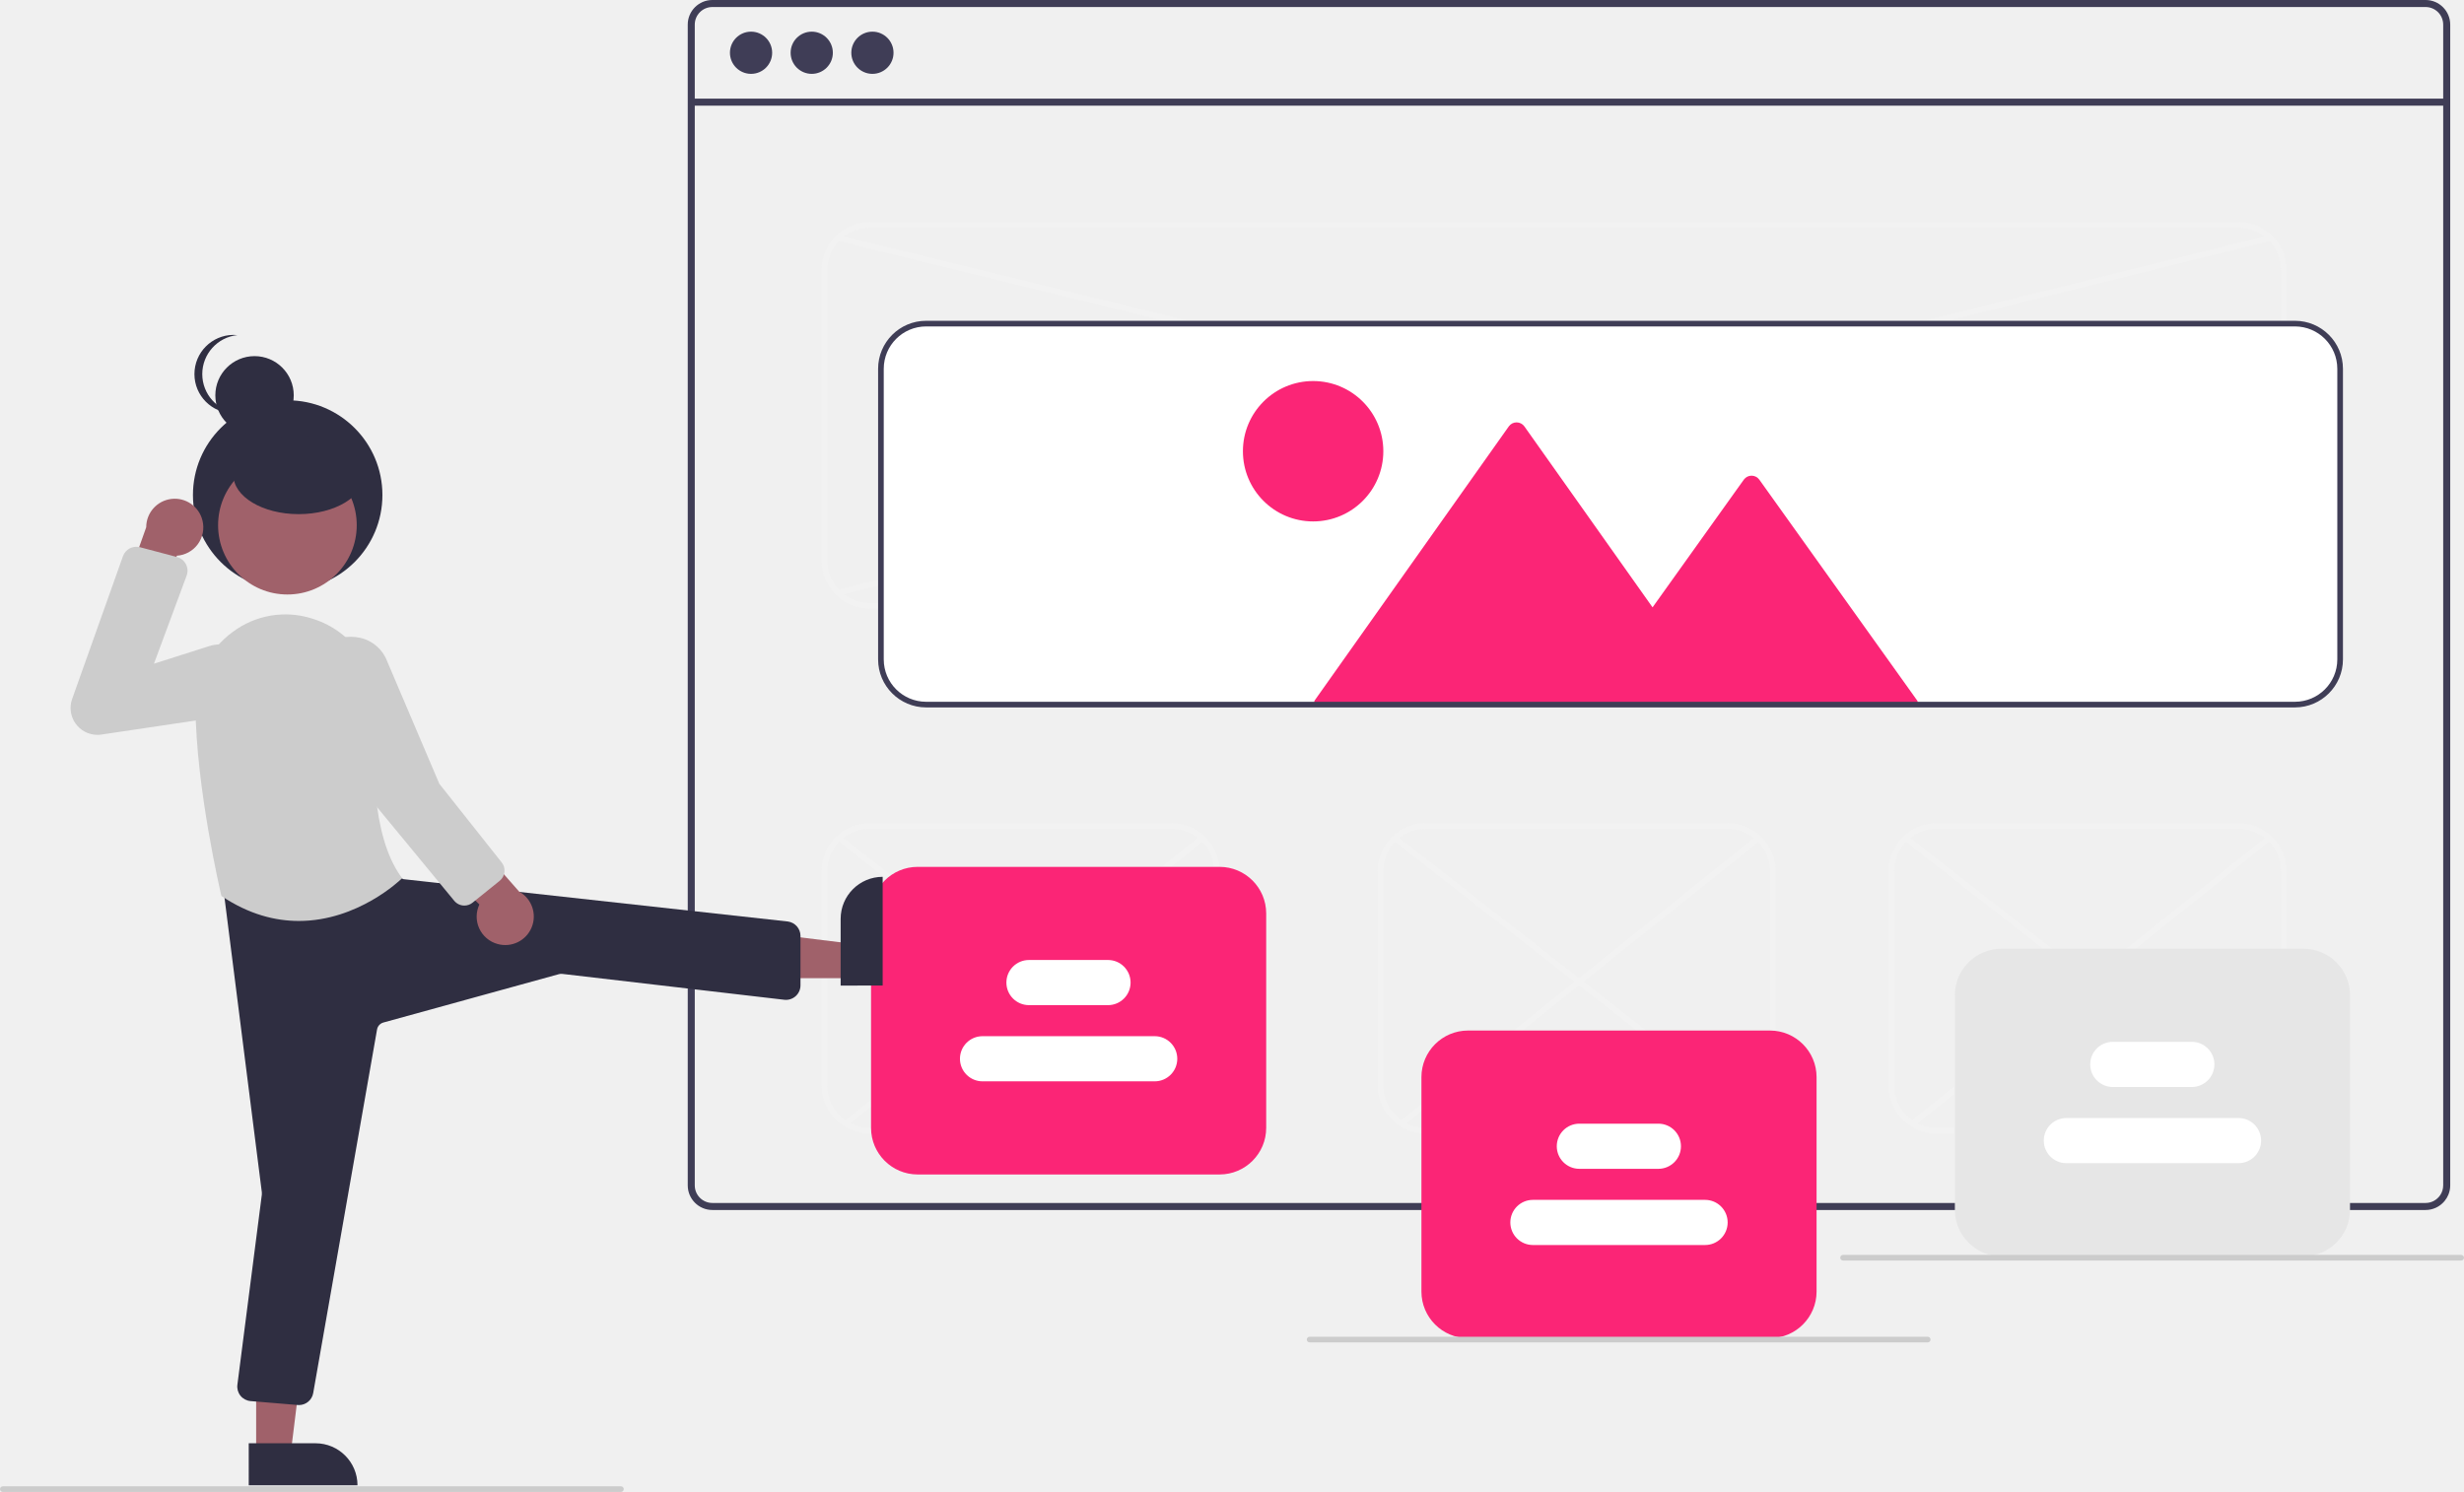
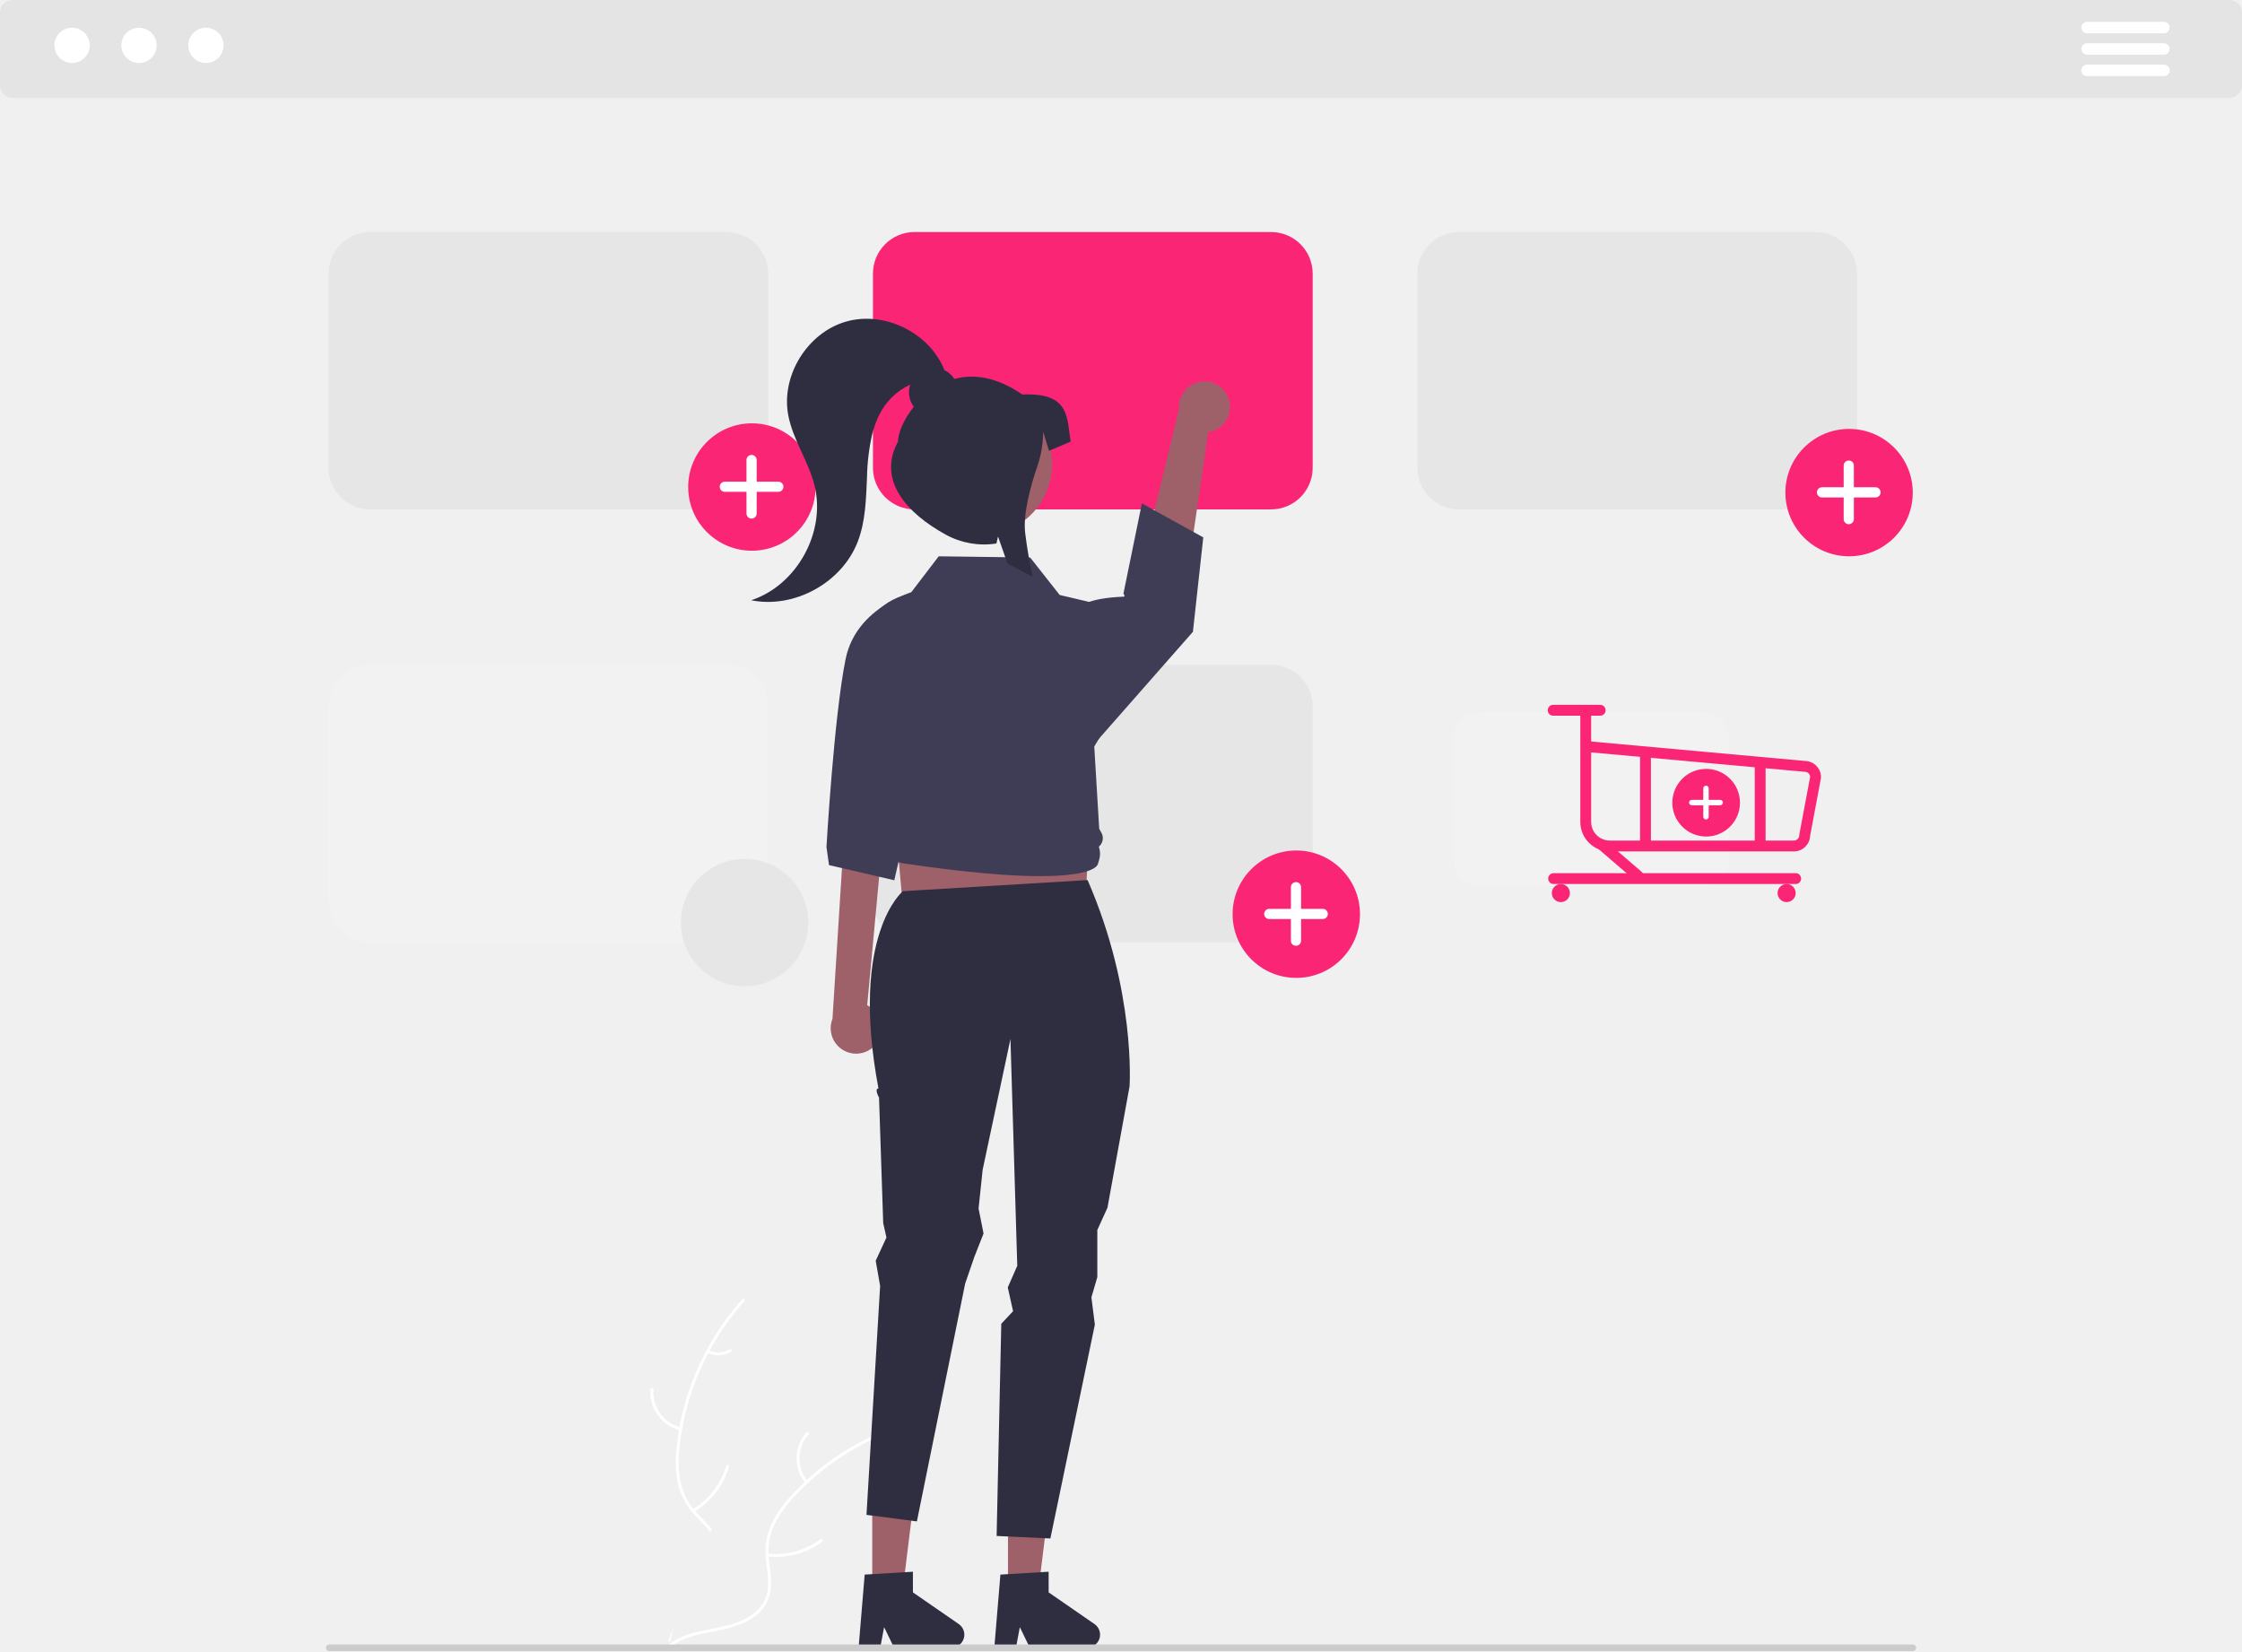
- <svg xmlns="http://www.w3.org/2000/svg" data-name="Layer 1" width="873" height="528.671" viewBox="0 0 873 528.671">
-   <path d="M1022.889,185.664h-607a8.728,8.728,0,0,0-8.72,8.72V605.704a8.728,8.728,0,0,0,8.72,8.72h607a8.712,8.712,0,0,0,6.63-3.06,2.045,2.045,0,0,0,.19-.24,8.167,8.167,0,0,0,1.25-2.11,8.507,8.507,0,0,0,.66-3.31V194.384A8.73,8.73,0,0,0,1022.889,185.664Zm6.24,420.04a6.175,6.175,0,0,1-1.03,3.42,6.446,6.446,0,0,1-2.36,2.12,6.184,6.184,0,0,1-2.85.69h-607a6.238,6.238,0,0,1-6.23-6.23V194.384a6.238,6.238,0,0,1,6.23-6.23h607a6.239,6.239,0,0,1,6.24,6.23Z" transform="translate(-163.5 -185.6643)" fill="#3f3d56" />
-   <rect x="244.911" y="34.949" width="621.957" height="2.493" fill="#3f3d56" />
-   <circle cx="266.1" cy="18.696" r="7.478" fill="#3f3d56" />
-   <circle cx="287.601" cy="18.696" r="7.478" fill="#3f3d56" />
-   <circle cx="309.101" cy="18.696" r="7.478" fill="#3f3d56" />
-   <path d="M956.614,401.336h-485a17.019,17.019,0,0,1-17-17v-103a17.019,17.019,0,0,1,17-17h485a17.019,17.019,0,0,1,17,17v103A17.019,17.019,0,0,1,956.614,401.336Zm-485-135a15.017,15.017,0,0,0-15,15v103a15.017,15.017,0,0,0,15,15h485a15.017,15.017,0,0,0,15-15v-103a15.017,15.017,0,0,0-15-15Z" transform="translate(-163.5 -185.6643)" fill="#f2f2f2" />
-   <path d="M578.614,587.336h-107a17.019,17.019,0,0,1-17-17v-76a17.019,17.019,0,0,1,17-17h107a17.019,17.019,0,0,1,17,17v76A17.019,17.019,0,0,1,578.614,587.336Zm-107-108a15.017,15.017,0,0,0-15,15v76a15.017,15.017,0,0,0,15,15h107a15.017,15.017,0,0,0,15-15v-76a15.017,15.017,0,0,0-15-15Z" transform="translate(-163.5 -185.6643)" fill="#f2f2f2" />
-   <path d="M956.614,587.336h-107a17.019,17.019,0,0,1-17-17v-76a17.019,17.019,0,0,1,17-17h107a17.019,17.019,0,0,1,17,17v76A17.019,17.019,0,0,1,956.614,587.336Zm-107-108a15.017,15.017,0,0,0-15,15v76a15.017,15.017,0,0,0,15,15h107a15.017,15.017,0,0,0,15-15v-76a15.017,15.017,0,0,0-15-15Z" transform="translate(-163.5 -185.6643)" fill="#f2f2f2" />
-   <path d="M775.614,587.336h-107a17.019,17.019,0,0,1-17-17v-76a17.019,17.019,0,0,1,17-17h107a17.019,17.019,0,0,1,17,17v76A17.019,17.019,0,0,1,775.614,587.336Zm-107-108a15.017,15.017,0,0,0-15,15v76a15.017,15.017,0,0,0,15,15h107a15.017,15.017,0,0,0,15-15v-76a15.017,15.017,0,0,0-15-15Z" transform="translate(-163.5 -185.6643)" fill="#f2f2f2" />
-   <rect x="715.471" y="68.968" width="2" height="527.397" transform="translate(59.56218 763.8853) rotate(-76.25179)" fill="#f2f2f2" />
-   <rect x="452.663" y="331.836" width="522.902" height="2" transform="translate(-222.582 -4.17702) rotate(-13.91411)" fill="#f2f2f2" />
-   <path d="M976.614,435.835h-485a16.519,16.519,0,0,1-16.5-16.5v-103a16.519,16.519,0,0,1,16.5-16.5h485a16.519,16.519,0,0,1,16.5,16.5v103A16.519,16.519,0,0,1,976.614,435.835Z" transform="translate(-163.5 -185.6643)" fill="#fff" />
-   <rect x="720.783" y="451.355" width="2" height="162.548" transform="matrix(0.61507, -0.78848, 0.78848, 0.61507, -305.626, 588.4719)" fill="#f2f2f2" />
-   <rect x="642.283" y="532.238" width="161.993" height="2" transform="translate(-338.114 383.1165) rotate(-38.66636)" fill="#f2f2f2" />
-   <rect x="523.783" y="451.355" width="2" height="162.548" transform="matrix(0.61507, -0.78848, 0.78848, 0.61507, -381.4581, 433.1421)" fill="#f2f2f2" />
-   <rect x="445.283" y="532.238" width="161.993" height="2" transform="translate(-381.2969 260.034) rotate(-38.66636)" fill="#f2f2f2" />
-   <rect x="901.783" y="451.355" width="2" height="162.548" transform="matrix(0.61507, -0.78848, 0.78848, 0.61507, -235.9528, 731.186)" fill="#f2f2f2" />
-   <rect x="823.283" y="532.238" width="161.993" height="2" transform="translate(-298.4384 496.2024) rotate(-38.66636)" fill="#f2f2f2" />
-   <path d="M790.614,659.836h-107a16.519,16.519,0,0,1-16.5-16.5v-76a16.519,16.519,0,0,1,16.5-16.5h107a16.519,16.519,0,0,1,16.5,16.5v76A16.519,16.519,0,0,1,790.614,659.836Z" transform="translate(-163.5 -185.6643)" fill="#fb2576" />
-   <path d="M846.5,661.336h-219a1,1,0,0,1,0-2h219a1,1,0,0,1,0,2Z" transform="translate(-163.5 -185.6643)" fill="#ccc" />
-   <path d="M383.5,714.336h-219a1,1,0,0,1,0-2h219a1,1,0,0,1,0,2Z" transform="translate(-163.5 -185.6643)" fill="#ccc" />
-   <path d="M751.067,599.836h-28a8,8,0,0,1,0-16h28a8,8,0,0,1,0,16Z" transform="translate(-163.5 -185.6643)" fill="#fff" />
-   <path d="M767.614,626.836h-61a8,8,0,0,1,0-16h61a8,8,0,0,1,0,16Z" transform="translate(-163.5 -185.6643)" fill="#fff" />
-   <path d="M595.614,601.836h-107a16.519,16.519,0,0,1-16.5-16.5v-76a16.519,16.519,0,0,1,16.5-16.5h107a16.519,16.519,0,0,1,16.5,16.5v76A16.519,16.519,0,0,1,595.614,601.836Z" transform="translate(-163.5 -185.6643)" fill="#fb2576" />
-   <path d="M556.067,541.836h-28a8,8,0,0,1,0-16h28a8,8,0,0,1,0,16Z" transform="translate(-163.5 -185.6643)" fill="#fff" />
-   <path d="M572.614,568.836h-61a8,8,0,1,1,0-16h61a8,8,0,0,1,0,16Z" transform="translate(-163.5 -185.6643)" fill="#fff" />
-   <path d="M979.614,630.836h-107a16.519,16.519,0,0,1-16.5-16.5v-76a16.519,16.519,0,0,1,16.5-16.5h107a16.519,16.519,0,0,1,16.5,16.5v76A16.519,16.519,0,0,1,979.614,630.836Z" transform="translate(-163.5 -185.6643)" fill="#e6e6e6" />
-   <path d="M940.067,570.836h-28a8,8,0,0,1,0-16h28a8,8,0,0,1,0,16Z" transform="translate(-163.5 -185.6643)" fill="#fff" />
-   <path d="M956.614,597.836h-61a8,8,0,0,1,0-16h61a8,8,0,0,1,0,16Z" transform="translate(-163.5 -185.6643)" fill="#fff" />
-   <polygon points="301.345 346.608 301.345 334.348 254.057 328.515 254.058 346.61 301.345 346.608" fill="#a0616a" />
-   <path d="M449.52,508.19h38.531a0,0,0,0,1,0,0v14.887a0,0,0,0,1,0,0H464.407a14.887,14.887,0,0,1-14.887-14.887v0A0,0,0,0,1,449.52,508.19Z" transform="translate(820.8972 -138.8395) rotate(89.99738)" fill="#2f2e41" />
-   <polygon points="90.755 514.923 103.015 514.922 108.847 467.634 90.753 467.635 90.755 514.923" fill="#a0616a" />
-   <path d="M251.628,697.083h38.531a0,0,0,0,1,0,0v14.887a0,0,0,0,1,0,0H266.515a14.887,14.887,0,0,1-14.887-14.887v0a0,0,0,0,1,0,0Z" transform="translate(378.3196 1223.377) rotate(179.9974)" fill="#2f2e41" />
-   <path d="M269.417,683.547c-.146,0-.293-.007-.441-.02L252.278,682.136a5.139,5.139,0,0,1-4.673-5.778l8.666-67.398a3.126,3.126,0,0,0,0-.789L242.506,499.541a5.141,5.141,0,0,1,5.028-5.786l48.693-.69a5.961,5.961,0,0,1,.742.043l.133.037,9.366,4.054,136.162,14.996a5.16,5.16,0,0,1,4.484,5.1v17.531a5.143,5.143,0,0,1-5.735,5.107l-78.662-9.169a3.043,3.043,0,0,0-1.187.091l-62.205,17.144a3.12,3.12,0,0,0-2.237,2.46L274.469,679.295A5.126,5.126,0,0,1,269.417,683.547Z" transform="translate(-163.5 -185.6643)" fill="#2f2e41" />
-   <circle cx="101.927" cy="175.413" r="33.566" fill="#2f2e41" />
-   <circle cx="90.185" cy="140.084" r="13.89" fill="#2f2e41" />
-   <path d="M235.165,318.225a13.891,13.891,0,0,1,12.443-13.814,14.042,14.042,0,0,0-1.447-.075,13.89,13.89,0,0,0,0,27.779,14.042,14.042,0,0,0,1.447-.075A13.891,13.891,0,0,1,235.165,318.225Z" transform="translate(-163.5 -185.6643)" fill="#2f2e41" />
-   <path d="M269.381,512.006c-8.338,0-17.613-2.309-27.269-8.746l-.164-.109-.045-.19c-.09-.377-8.973-37.978-9.148-67.1a32.068,32.068,0,0,1,13.199-26.269,31.129,31.129,0,0,1,28.152-4.733h0q.938.297,1.88.638a31.98,31.98,0,0,1,20.669,32.774c-1.267,15.388-1.774,43.413,9.055,58.22l.253.347-.304.303C305.451,497.347,290.39,512.006,269.381,512.006Z" transform="translate(-163.5 -185.6643)" fill="#ccc" />
-   <circle cx="101.831" cy="186.097" r="24.561" fill="#a0616a" />
-   <path d="M235.246,370.14a10.056,10.056,0,0,1-9.103,12.445l-9.477,34.455-12.236-13.968L215.305,372.495A10.11,10.11,0,0,1,235.246,370.14Z" transform="translate(-163.5 -185.6643)" fill="#a0616a" />
-   <path d="M197.992,446.061a9.519,9.519,0,0,1-8.933-12.709l18.016-50.621a5.042,5.042,0,0,1,6.005-3.165l13.129,3.476a5.013,5.013,0,0,1,3.417,6.59l-11.579,31.21,19.64-6.247a12.771,12.771,0,1,1,5.753,24.803l-44.016,6.557A9.625,9.625,0,0,1,197.992,446.061Z" transform="translate(-163.5 -185.6643)" fill="#ccc" />
-   <ellipse cx="105.831" cy="168.296" rx="23.149" ry="13.89" fill="#2f2e41" />
-   <path d="M339.798,520.171a10.056,10.056,0,0,1-6.449-14.006l-25.501-25.033,18.155-3.901,21.433,24.37a10.11,10.11,0,0,1-7.638,18.57Z" transform="translate(-163.5 -185.6643)" fill="#a0616a" />
-   <path d="M328.027,506.551a4.622,4.622,0,0,1-3.576-1.677l-27.838-33.774-21.789-41.845a13.84,13.84,0,0,1,2.067-12.538,13.289,13.289,0,0,1,11.026-5.41,17.426,17.426,0,0,1,3.214.368,13.311,13.311,0,0,1,9.561,8.353l18.458,43.363,22.121,27.904a4.639,4.639,0,0,1-.721,6.475l-9.626,7.763A4.6,4.6,0,0,1,328.027,506.551Z" transform="translate(-163.5 -185.6643)" fill="#ccc" />
-   <path d="M1035.5,632.336h-219a1,1,0,0,1,0-2h219a1,1,0,0,1,0,2Z" transform="translate(-163.5 -185.6643)" fill="#ccc" />
-   <path d="M842.884,434.071v1.265H629.184v-1.323l1.15-1.627,67.75-95.647a3.385,3.385,0,0,1,5.49,0l45.43,64.137L781.344,355.62a3.385,3.385,0,0,1,5.48,0l54.91,76.833Z" transform="translate(-163.5 -185.6643)" fill="#fb2576" />
-   <circle cx="465.241" cy="159.895" r="24.873" fill="#fb2576" />
-   <path d="M976.614,436.336h-485a17.019,17.019,0,0,1-17-17v-103a17.019,17.019,0,0,1,17-17h485a17.019,17.019,0,0,1,17,17v103A17.019,17.019,0,0,1,976.614,436.336Zm-485-135a15.017,15.017,0,0,0-15,15v103a15.017,15.017,0,0,0,15,15h485a15.017,15.017,0,0,0,15-15v-103a15.017,15.017,0,0,0-15-15Z" transform="translate(-163.5 -185.6643)" fill="#3f3d56" />
+ <svg xmlns="http://www.w3.org/2000/svg" data-name="Layer 1" width="803.052" height="591.375" viewBox="0 0 803.052 591.375">
+   <path d="M997.078,189.375H202.922a4.453,4.453,0,0,1-4.448-4.448v-26.166a4.453,4.453,0,0,1,4.448-4.448H997.078a4.453,4.453,0,0,1,4.448,4.448V184.927A4.453,4.453,0,0,1,997.078,189.375Z" transform="translate(-198.4738 -154.3125)" fill="#e4e4e4" />
+   <circle id="a35e044f-57c7-4e60-ba2c-0b63f07d3a91" data-name="a7a88a4d-66b2-4c09-a29b-e65e87e57a01" cx="25.815" cy="16.255" r="6.316" fill="#fff" />
+   <circle id="b8ca9947-3ca9-4995-aa34-7c8526cbf832" data-name="ecd091ab-fa27-42b2-b94f-bd1073aab054" cx="49.787" cy="16.255" r="6.316" fill="#fff" />
+   <circle id="a31b64b8-966e-40be-99c3-e775622dac5b" data-name="a332723e-32dc-4e13-8ae5-d2643a7feb7f" cx="73.76" cy="16.255" r="6.316" fill="#fff" />
+   <path d="M973.591,166.221H945.987a2.045,2.045,0,0,1,0-4.089h27.604a2.045,2.045,0,0,1,.008,4.089Z" transform="translate(-198.4738 -154.3125)" fill="#fff" />
+   <path d="M973.591,173.889H945.987a2.045,2.045,0,0,1,0-4.089h27.604a2.045,2.045,0,0,1,.008,4.089Z" transform="translate(-198.4738 -154.3125)" fill="#fff" />
+   <path d="M973.591,181.556H945.987a2.045,2.045,0,0,1,0-4.09h27.604a2.045,2.045,0,0,1,.008,4.09Z" transform="translate(-198.4738 -154.3125)" fill="#fff" />
+   <path d="M424.917,674.276c2.922-23.498,17.485-46.651,39.895-54.298a109.098,109.098,0,0,0,.005,74.904c3.444,9.315,8.244,19.316,5.004,28.704-2.015,5.841-6.946,10.311-12.457,13.105-5.511,2.794-11.628,4.126-17.668,5.432l-1.189.983C428.92,721.456,421.995,697.775,424.917,674.276Z" transform="translate(-198.4738 -154.3125)" fill="#f0f0f0" />
+   <path d="M465.034,620.423a93.25,93.25,0,0,0-23.182,52.481,40.156,40.156,0,0,0,.457,12.574,23.032,23.032,0,0,0,5.728,10.683c2.582,2.837,5.551,5.439,7.399,8.854a14.102,14.102,0,0,1,.689,11.513c-1.631,4.678-4.846,8.491-8.119,12.111-3.634,4.019-7.473,8.135-9.018,13.463-.187.646-1.178.317-.991-.327,2.688-9.27,11.686-14.535,15.977-22.884,2.002-3.896,2.843-8.419.966-12.531-1.642-3.596-4.701-6.283-7.34-9.132a24.577,24.577,0,0,1-5.99-10.237,37.123,37.123,0,0,1-.939-12.51,90.469,90.469,0,0,1,6.607-27.493A94.904,94.904,0,0,1,464.344,619.641c.446-.5,1.134.286.691.783Z" transform="translate(-198.4738 -154.3125)" fill="#fff" />
+   <path d="M442.134,666.589A13.991,13.991,0,0,1,431.484,651.933a.522.522,0,0,1,1.043.052,12.955,12.955,0,0,0,9.934,13.612C443.114,665.753,442.783,666.743,442.134,666.589Z" transform="translate(-198.4738 -154.3125)" fill="#fff" />
+   <path d="M446.539,694.895a26.965,26.965,0,0,0,12.042-15.53c.189-.645,1.18-.317.991.327a28.048,28.048,0,0,1-12.563,16.135C446.43,696.17,445.964,695.236,446.539,694.895Z" transform="translate(-198.4738 -154.3125)" fill="#fff" />
+   <path d="M452.334,637.954a7.919,7.919,0,0,0,7.505-.381c.574-.35,1.04.584.469.932a8.874,8.874,0,0,1-8.301.44.539.539,0,0,1-.332-.659A.524.524,0,0,1,452.334,637.954Z" transform="translate(-198.4738 -154.3125)" fill="#fff" />
+   <path d="M533.121,661.949c-.352.229-.704.458-1.057.696a104.292,104.292,0,0,0-13.335,10.411c-.326.291-.652.59-.969.89a109.948,109.948,0,0,0-23.878,32.687,106.772,106.772,0,0,0-5.849,15.132c-2.158,7.161-3.928,15.097-8.2,20.954a18.318,18.318,0,0,1-1.427,1.762H439.8c-.088-.044-.176-.079-.264-.123l-1.541.07c.062-.273.132-.555.194-.828.035-.159.079-.317.114-.476.026-.106.053-.211.071-.308.009-.035.018-.07.026-.097.018-.097.044-.185.062-.273q.581-2.365,1.198-4.73c0-.009,0-.009.009-.018a156.995,156.995,0,0,1,13.212-34.686c.176-.326.352-.661.546-.987a101.885,101.885,0,0,1,9.152-13.881,90.071,90.071,0,0,1,5.998-6.861,74.901,74.901,0,0,1,18.743-14.04c13.846-7.311,29.877-10.112,44.674-5.646C532.373,661.712,532.743,661.826,533.121,661.949Z" transform="translate(-198.4738 -154.3125)" fill="#f0f0f0" />
+   <path d="M533.035,662.439A93.25,93.25,0,0,0,482.928,690.386a40.157,40.157,0,0,0-7.205,10.314,23.032,23.032,0,0,0-1.858,11.978c.354,3.819,1.158,7.685.577,11.524a14.103,14.103,0,0,1-6.381,9.607c-4.119,2.753-8.981,3.862-13.774,4.782-5.321,1.021-10.865,1.997-15.306,5.32-.538.403-1.132-.456-.594-.858,7.727-5.783,18.082-4.569,26.535-8.652,3.944-1.905,7.338-5.01,8.316-9.424.854-3.86.029-7.847-.363-11.711a24.577,24.577,0,0,1,1.38-11.78,37.125,37.125,0,0,1,6.782-10.553,90.47,90.47,0,0,1,21.828-17.973,94.904,94.904,0,0,1,30.09-11.561c.657-.13.733.911.08,1.041Z" transform="translate(-198.4738 -154.3125)" fill="#fff" />
+   <path d="M486.955,685.512a13.99,13.99,0,0,1,.321-18.113c.445-.502,1.247.166.801.669a12.955,12.955,0,0,0-.264,16.85C488.241,685.435,487.38,686.026,486.955,685.512Z" transform="translate(-198.4738 -154.3125)" fill="#fff" />
+   <path d="M473.43,710.765a26.966,26.966,0,0,0,18.965-5.15c.54-.401,1.133.458.594.858a28.048,28.048,0,0,1-19.746,5.319C472.575,711.718,472.765,710.691,473.43,710.765Z" transform="translate(-198.4738 -154.3125)" fill="#fff" />
+   <path d="M512.339,668.791a7.919,7.919,0,0,0,6.222,4.214c.669.066.479,1.092-.186,1.027a8.874,8.874,0,0,1-6.893-4.647.539.539,0,0,1,.132-.726.524.524,0,0,1,.726.132Z" transform="translate(-198.4738 -154.3125)" fill="#fff" />
+   <path d="M458.767,336.757H331.041a14.904,14.904,0,0,1-14.887-14.888V252.304A14.903,14.903,0,0,1,331.041,237.417H458.767a14.903,14.903,0,0,1,14.887,14.887v69.565A14.904,14.904,0,0,1,458.767,336.757Z" transform="translate(-198.4738 -154.3125)" fill="#e6e6e6" />
+   <path d="M653.767,336.757H526.041a14.904,14.904,0,0,1-14.887-14.888V252.304A14.903,14.903,0,0,1,526.041,237.417H653.767a14.903,14.903,0,0,1,14.887,14.887v69.565A14.904,14.904,0,0,1,653.767,336.757Z" transform="translate(-198.4738 -154.3125)" fill="#fb2576" />
+   <path d="M848.767,336.757H721.041a14.904,14.904,0,0,1-14.887-14.888V252.304A14.903,14.903,0,0,1,721.041,237.417H848.767a14.903,14.903,0,0,1,14.887,14.887v69.565A14.904,14.904,0,0,1,848.767,336.757Z" transform="translate(-198.4738 -154.3125)" fill="#e6e6e6" />
+   <path d="M458.767,491.757H331.041a14.904,14.904,0,0,1-14.887-14.888V407.304A14.903,14.903,0,0,1,331.041,392.417H458.767a14.903,14.903,0,0,1,14.887,14.887v69.565A14.904,14.904,0,0,1,458.767,491.757Z" transform="translate(-198.4738 -154.3125)" fill="#f2f2f2" />
+   <path d="M653.767,491.757H526.041a14.904,14.904,0,0,1-14.887-14.888V407.304A14.903,14.903,0,0,1,526.041,392.417H653.767a14.903,14.903,0,0,1,14.887,14.887v69.565A14.904,14.904,0,0,1,653.767,491.757Z" transform="translate(-198.4738 -154.3125)" fill="#e6e6e6" />
+   <g id="e3e4f7c8-e232-44d3-85d4-7e764218aef0" data-name="aa405d94-515b-444f-88dd-2c52df39214d">
+     <circle id="fcc64bf3-a6e1-406f-af2a-c5c9529d985b" data-name="ede3a9f0-5e02-4455-ac7e-751a5f8c3692" cx="464.312" cy="327.433" r="22.812" fill="#fb2576" />
+     <path id="a515bf60-7ad9-4961-925b-281b4504c434-136" data-name="ba039ca8-d148-45ed-9781-bacb7304e881" d="M672.258,479.83h-7.756v-7.756a1.825,1.825,0,0,0-1.825-1.825h0a1.825,1.825,0,0,0-1.825,1.825v7.756h-7.756a1.825,1.825,0,0,0-1.825,1.825h0a1.825,1.825,0,0,0,1.825,1.825h7.756v7.756a1.825,1.825,0,0,0,1.825,1.825h0a1.825,1.825,0,0,0,1.825-1.825V483.48h7.756a1.825,1.825,0,0,0,1.825-1.825h0a1.825,1.825,0,0,0-1.825-1.825h0Z" transform="translate(-198.4738 -154.3125)" fill="#fff" />
+   </g>
+   <g id="e103fff6-fe82-4519-942e-bf1bf1b0aca3" data-name="bbf41f8a-587e-4352-8304-6d86282586e3">
+     <circle id="add300b1-303e-47da-8a54-54886e1d1e76" data-name="e4c91425-bc08-43ed-9b2d-9a6452dd6ab0" cx="662.312" cy="176.433" r="22.812" fill="#fb2576" />
+     <path id="ac71a829-1528-4702-ba68-9cb7b8b12af7-137" data-name="b08e8960-896e-4763-a2dc-6c3da3e5d175" d="M870.258,328.83h-7.756v-7.756a1.825,1.825,0,0,0-1.825-1.825h0a1.825,1.825,0,0,0-1.825,1.825v7.756h-7.756a1.825,1.825,0,0,0-1.825,1.825h0a1.825,1.825,0,0,0,1.825,1.825h7.756v7.756a1.825,1.825,0,0,0,1.825,1.825h0a1.825,1.825,0,0,0,1.825-1.825V332.48h7.756a1.825,1.825,0,0,0,1.825-1.825h0a1.825,1.825,0,0,0-1.825-1.825h0Z" transform="translate(-198.4738 -154.3125)" fill="#fff" />
+   </g>
+   <g id="eec1f109-4866-4d4c-80db-d160015753dd" data-name="b77ad267-181d-433f-b31f-af61e58bf4a6">
+     <circle id="ad2802dd-75a3-400f-a980-dd7e255328e3" data-name="e8aef769-5476-47e9-8295-ae809767f9aa" cx="269.312" cy="174.433" r="22.812" fill="#fb2576" />
+     <path id="a152d324-d2c4-475a-92fe-001d0469b5e0-138" data-name="efbebd4e-dbd2-4103-8d2c-f0ca8346a3bf" d="M477.258,326.83h-7.756v-7.756a1.825,1.825,0,0,0-1.825-1.825h0a1.825,1.825,0,0,0-1.825,1.825h0v7.756h-7.756a1.825,1.825,0,0,0-1.825,1.825h0a1.825,1.825,0,0,0,1.825,1.825h7.756v7.756a1.825,1.825,0,0,0,1.825,1.825h0a1.825,1.825,0,0,0,1.825-1.825V330.48h7.756a1.825,1.825,0,0,0,1.825-1.825h0a1.825,1.825,0,0,0-1.825-1.825h0Z" transform="translate(-198.4738 -154.3125)" fill="#fff" />
+   </g>
+   <path d="M638.576,297.232a9.07,9.07,0,0,1-7.321,11.824l-10.548,72.001-17.303-8.451,17.404-71.87a9.119,9.119,0,0,1,17.768-3.504Z" transform="translate(-198.4738 -154.3125)" fill="#9e616a" />
+   <path d="M512.589,527.832a9.07,9.07,0,0,0-3.492-13.462l7.116-76.586-14.905,7.64-4.654,73.801a9.119,9.119,0,0,0,15.934,8.607Z" transform="translate(-198.4738 -154.3125)" fill="#9e616a" />
+   <polygon points="324.298 334.784 388.259 332.324 391.949 265.903 318.148 265.903 324.298 334.784" fill="#9e616a" />
+   <polygon points="312.427 569.355 323.357 569.354 328.556 527.197 312.425 527.197 312.427 569.355" fill="#9e616a" />
+   <path d="M508.19,718.276l17.278-1.031v7.403l16.426,11.345a4.624,4.624,0,0,1-2.627,8.429H518.697l-3.546-7.322-1.384,7.322h-7.756Z" transform="translate(-198.4738 -154.3125)" fill="#2f2e41" />
+   <polygon points="361.041 569.355 371.971 569.354 377.17 527.197 361.039 527.197 361.041 569.355" fill="#9e616a" />
+   <path d="M521.884,473.504s-19.138,15.45-8.763,70.628c-1.58.188.209,3.302.209,3.302l1.497,44.96,1.157,5.153-3.846,8.315,1.586,9.034-4.888,81.992,18.057,2.335L544.173,614.079l3.291-9.573,3.301-8.391-1.781-8.948,1.46-13.888,9.962-46.829,2.439,81.218-3.403,7.754,1.894,8.512-4.219,4.518-1.667,75.99,19.254.901,15.931-76.603-1.235-9.775,2.119-7.228V594.854l3.63-7.968,7.914-43.448s2.387-33.958-15.032-73.919Z" transform="translate(-198.4738 -154.3125)" fill="#2f2e41" />
+   <path d="M529.684,365.013s-24.172,4.78-28.337,25.395-6.845,67.263-6.845,67.263l.912,6.496,23.382,5.422,14.924-65.363Z" transform="translate(-198.4738 -154.3125)" fill="#3f3d56" />
+   <path d="M584.847,371.971s2.45-3.433,16.171-3.963c.565-.022-.135-1.143-.135-1.143l6.599-32.253,21.991,12.175-3.712,33.813L589.625,421.702Z" transform="translate(-198.4738 -154.3125)" fill="#3f3d56" />
+   <path d="M571.14,468.122c-10.353.001-25.936-1.142-49.396-4.625a7.165,7.165,0,0,1-6.014-5.999,5.424,5.424,0,0,1-.911-6.16l.022-.043-.532-.626a5.801,5.801,0,0,1-.387-7.011l-7.265-51.975a21.896,21.896,0,0,1,15.228-24.021l2.682-.835,10.142-13.266.2.002,32.561.433,10.567,13.418,17.081,4.028.044.26,3.966,22.914c2.062,11.918-2.668,16.606-8.706,27.086l1.772,29.434.804,1.461a3.959,3.959,0,0,1-.948,4.968,7.712,7.712,0,0,1,.105,4.772l-.418,1.381c.001.04-.111.601-1.013,1.286C589.099,466.239,584.43,468.122,571.14,468.122Z" transform="translate(-198.4738 -154.3125)" fill="#3f3d56" />
+   <path d="M556.804,718.276l17.278-1.031v7.403l16.426,11.345a4.624,4.624,0,0,1-2.627,8.429H567.311l-3.546-7.322-1.384,7.322h-7.756Z" transform="translate(-198.4738 -154.3125)" fill="#2f2e41" />
+   <circle cx="549.754" cy="320.563" r="25.527" transform="matrix(0.16018, -0.98709, 0.98709, 0.16018, -53.20484, 657.5572)" fill="#9e616a" />
+   <path d="M564.68,295.618c-9.356-6.435-17.595-7.415-24.363-5.59a8.897,8.897,0,0,0-3.559-3.16c-5.278-13.3-21.342-21.287-35.127-17.405-13.874,3.908-23.448,19.277-20.837,33.453,1.618,8.787,7.148,16.396,9.372,25.049,4.306,16.751-6.198,35.94-22.629,41.34,15.558,3.124,32.683-6.379,38.264-21.233,2.711-7.215,2.874-15.092,3.219-22.792a75.564,75.564,0,0,1,1.943-15.783,33.722,33.722,0,0,1,2.512-6.72A22.997,22.997,0,0,1,524.481,292.099a8.778,8.778,0,0,0,1.282,7.903c-3.648,4.571-5.635,9.513-5.635,12.473-7.579,13.853,3.259,25.751,17.112,33.331a28.381,28.381,0,0,0,18.133,3.161l.58-2.474.785,2.229,2.621,7.471q4.536,2.194,8.993,4.811c-1.129-5.301-2.042-10.593-2.671-15.767-.87-7.042,2.163-17.526,4.351-23.901a37.632,37.632,0,0,0,2.06-12.213v-.182l2.13,6.843,7.756-3.308C580.536,304.199,581.979,294.803,564.68,295.618Z" transform="translate(-198.4738 -154.3125)" fill="#2f2e41" />
+   <path d="M883.647,745.688H316.353a1.191,1.191,0,0,1,0-2.381H883.647a1.191,1.191,0,0,1,0,2.381Z" transform="translate(-198.4738 -154.3125)" fill="#ccc" />
+   <circle id="aeef577c-289f-4c95-850d-f6939249b5af" data-name="e4c91425-bc08-43ed-9b2d-9a6452dd6ab0" cx="266.704" cy="330.431" r="22.812" fill="#e6e6e6" />
+   <path d="M808.413,471.633H728.4a9.337,9.337,0,0,1-9.326-9.326V418.728a9.336,9.336,0,0,1,9.326-9.326h80.013a9.336,9.336,0,0,1,9.326,9.326v43.579A9.337,9.337,0,0,1,808.413,471.633Z" transform="translate(-198.4738 -154.3125)" fill="#f2f2f2" />
+   <g id="a3c861bb-19cc-462b-bc3a-1f29faec5e60" data-name="bc9af32e-f7cd-4c85-a4cc-5543d455b8de">
+     <circle id="a24c8b8a-c30a-477e-8412-dbddb638fe0a" data-name="b56288f5-6382-4006-aaf1-aded98dde780" cx="611.118" cy="287.504" r="12.115" fill="#fb2576" />
+     <path id="ac585bde-7a48-4e1f-a3d4-d671a5b024fe-139" data-name="b9aaef6b-2cfc-46ac-8dc0-30fdc28925de" d="M814.622,440.799h-4.119v-4.119a.969.969,0,0,0-.969-.969h0a.969.969,0,0,0-.969.969v4.119H804.446a.969.969,0,0,0-.969.969v0h0a.969.969,0,0,0,.969.969h4.119v4.119a.969.969,0,0,0,.969.969h0a.969.969,0,0,0,.969-.969v-4.119h4.119a.969.969,0,0,0,.969-.969v0h0a.969.969,0,0,0-.969-.969Z" transform="translate(-198.4738 -154.3125)" fill="#fff" />
+   </g>
+   <path d="M841.011,459.266h-65.938a10.568,10.568,0,0,1-10.556-10.556V409.35a1.945,1.945,0,0,1,3.89,0v10.541l76.591,6.962a5.841,5.841,0,0,1,5.737,5.834,1.946,1.946,0,0,1-.033.358l-3.86,20.585A5.841,5.841,0,0,1,841.011,459.266Zm-72.604-35.469V448.71a6.674,6.674,0,0,0,6.666,6.666h65.938a1.947,1.947,0,0,0,1.945-1.945,1.946,1.946,0,0,1,.033-.358l3.851-20.536a1.947,1.947,0,0,0-1.939-1.795c-.059,0-.117-.003-.176-.008Z" transform="translate(-198.4738 -154.3125)" fill="#fb2576" />
+   <circle cx="559.078" cy="319.863" r="3.241" fill="#fb2576" />
+   <circle cx="639.944" cy="319.863" r="3.241" fill="#fb2576" />
+   <path d="M841.659,470.934H754.958a1.945,1.945,0,0,1,0-3.89h86.701a1.945,1.945,0,0,1,0,3.89Z" transform="translate(-198.4738 -154.3125)" fill="#fb2576" />
+   <path d="M771.648,410.647H754.793a1.945,1.945,0,0,1,0-3.89H771.648a1.945,1.945,0,0,1,0,3.89Z" transform="translate(-198.4738 -154.3125)" fill="#fb2576" />
+   <path d="M785.169,469.944a1.937,1.937,0,0,1-1.266-.47l-12.783-10.985a1.945,1.945,0,1,1,2.535-2.95L786.437,466.524a1.945,1.945,0,0,1-1.268,3.42Z" transform="translate(-198.4738 -154.3125)" fill="#fb2576" />
+   <path d="M787.862,458.071a1.945,1.945,0,0,1-1.945-1.945V424.908a1.945,1.945,0,0,1,3.89,0v31.218a1.945,1.945,0,0,1-1.945,1.945Z" transform="translate(-198.4738 -154.3125)" fill="#fb2576" />
+   <path d="M828.944,458.071a1.945,1.945,0,0,1-1.945-1.945V427.501a1.945,1.945,0,0,1,3.89,0v28.625a1.945,1.945,0,0,1-1.945,1.945Z" transform="translate(-198.4738 -154.3125)" fill="#fb2576" />
</svg>
